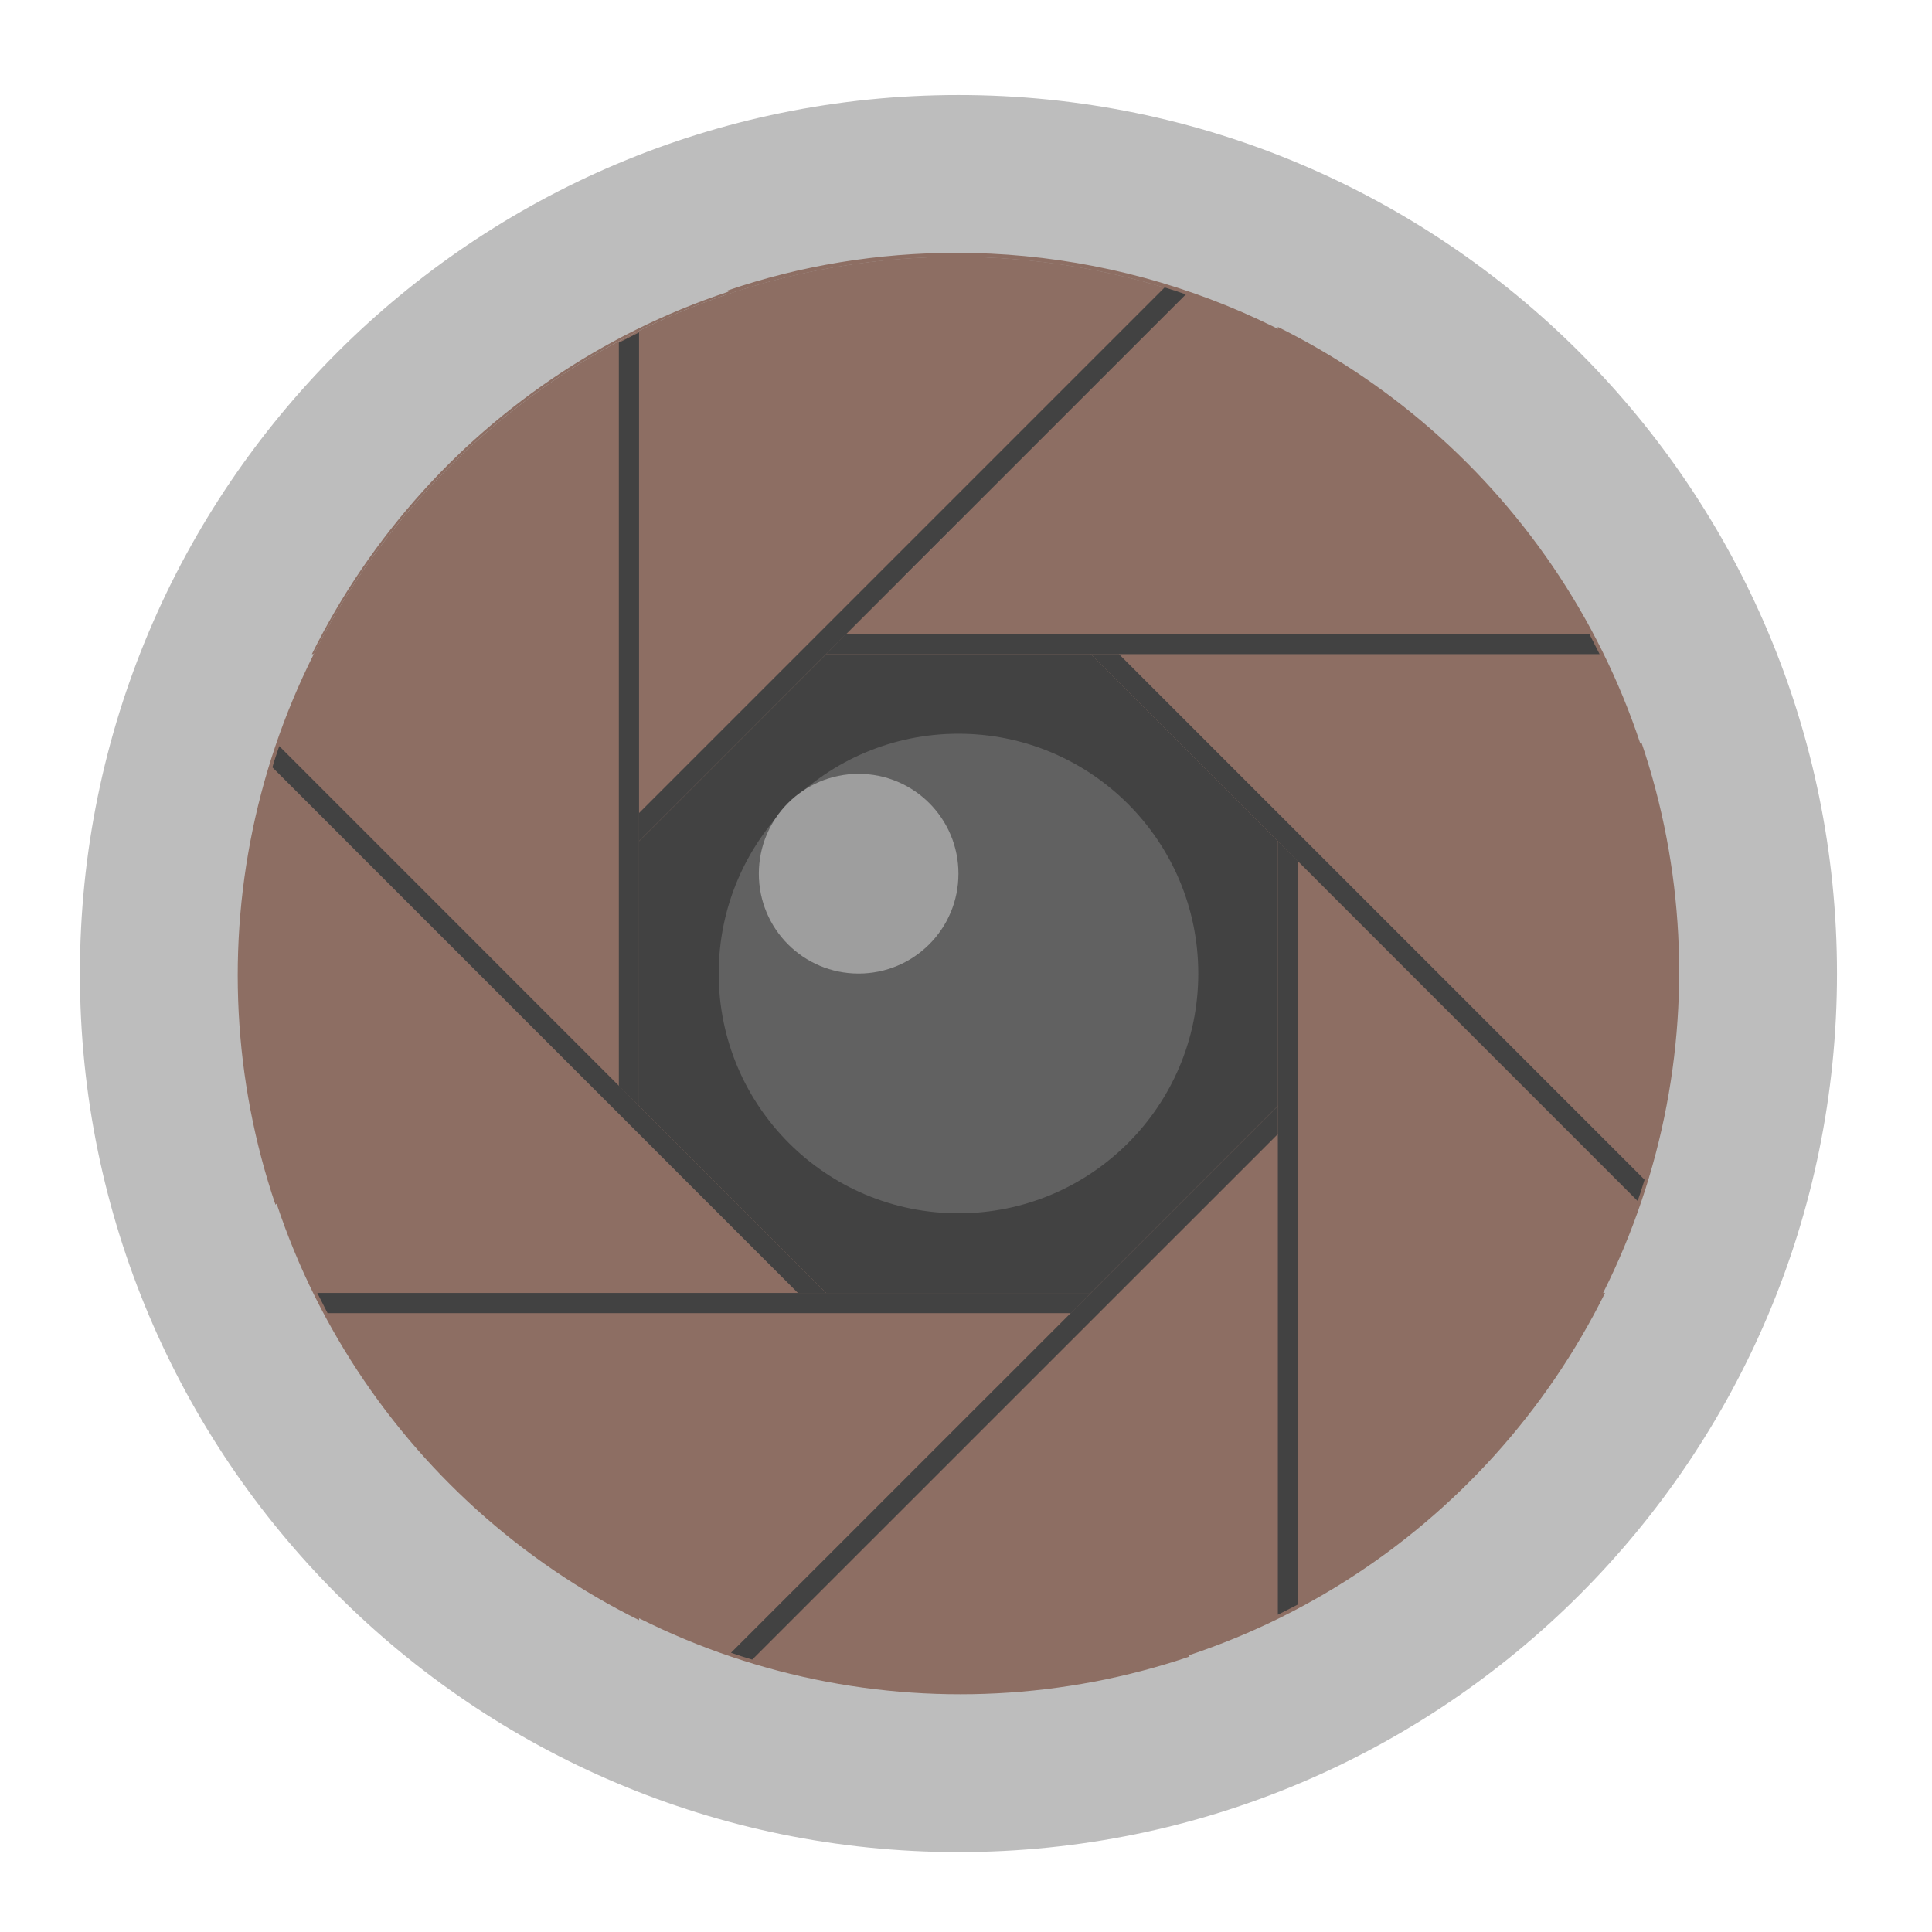
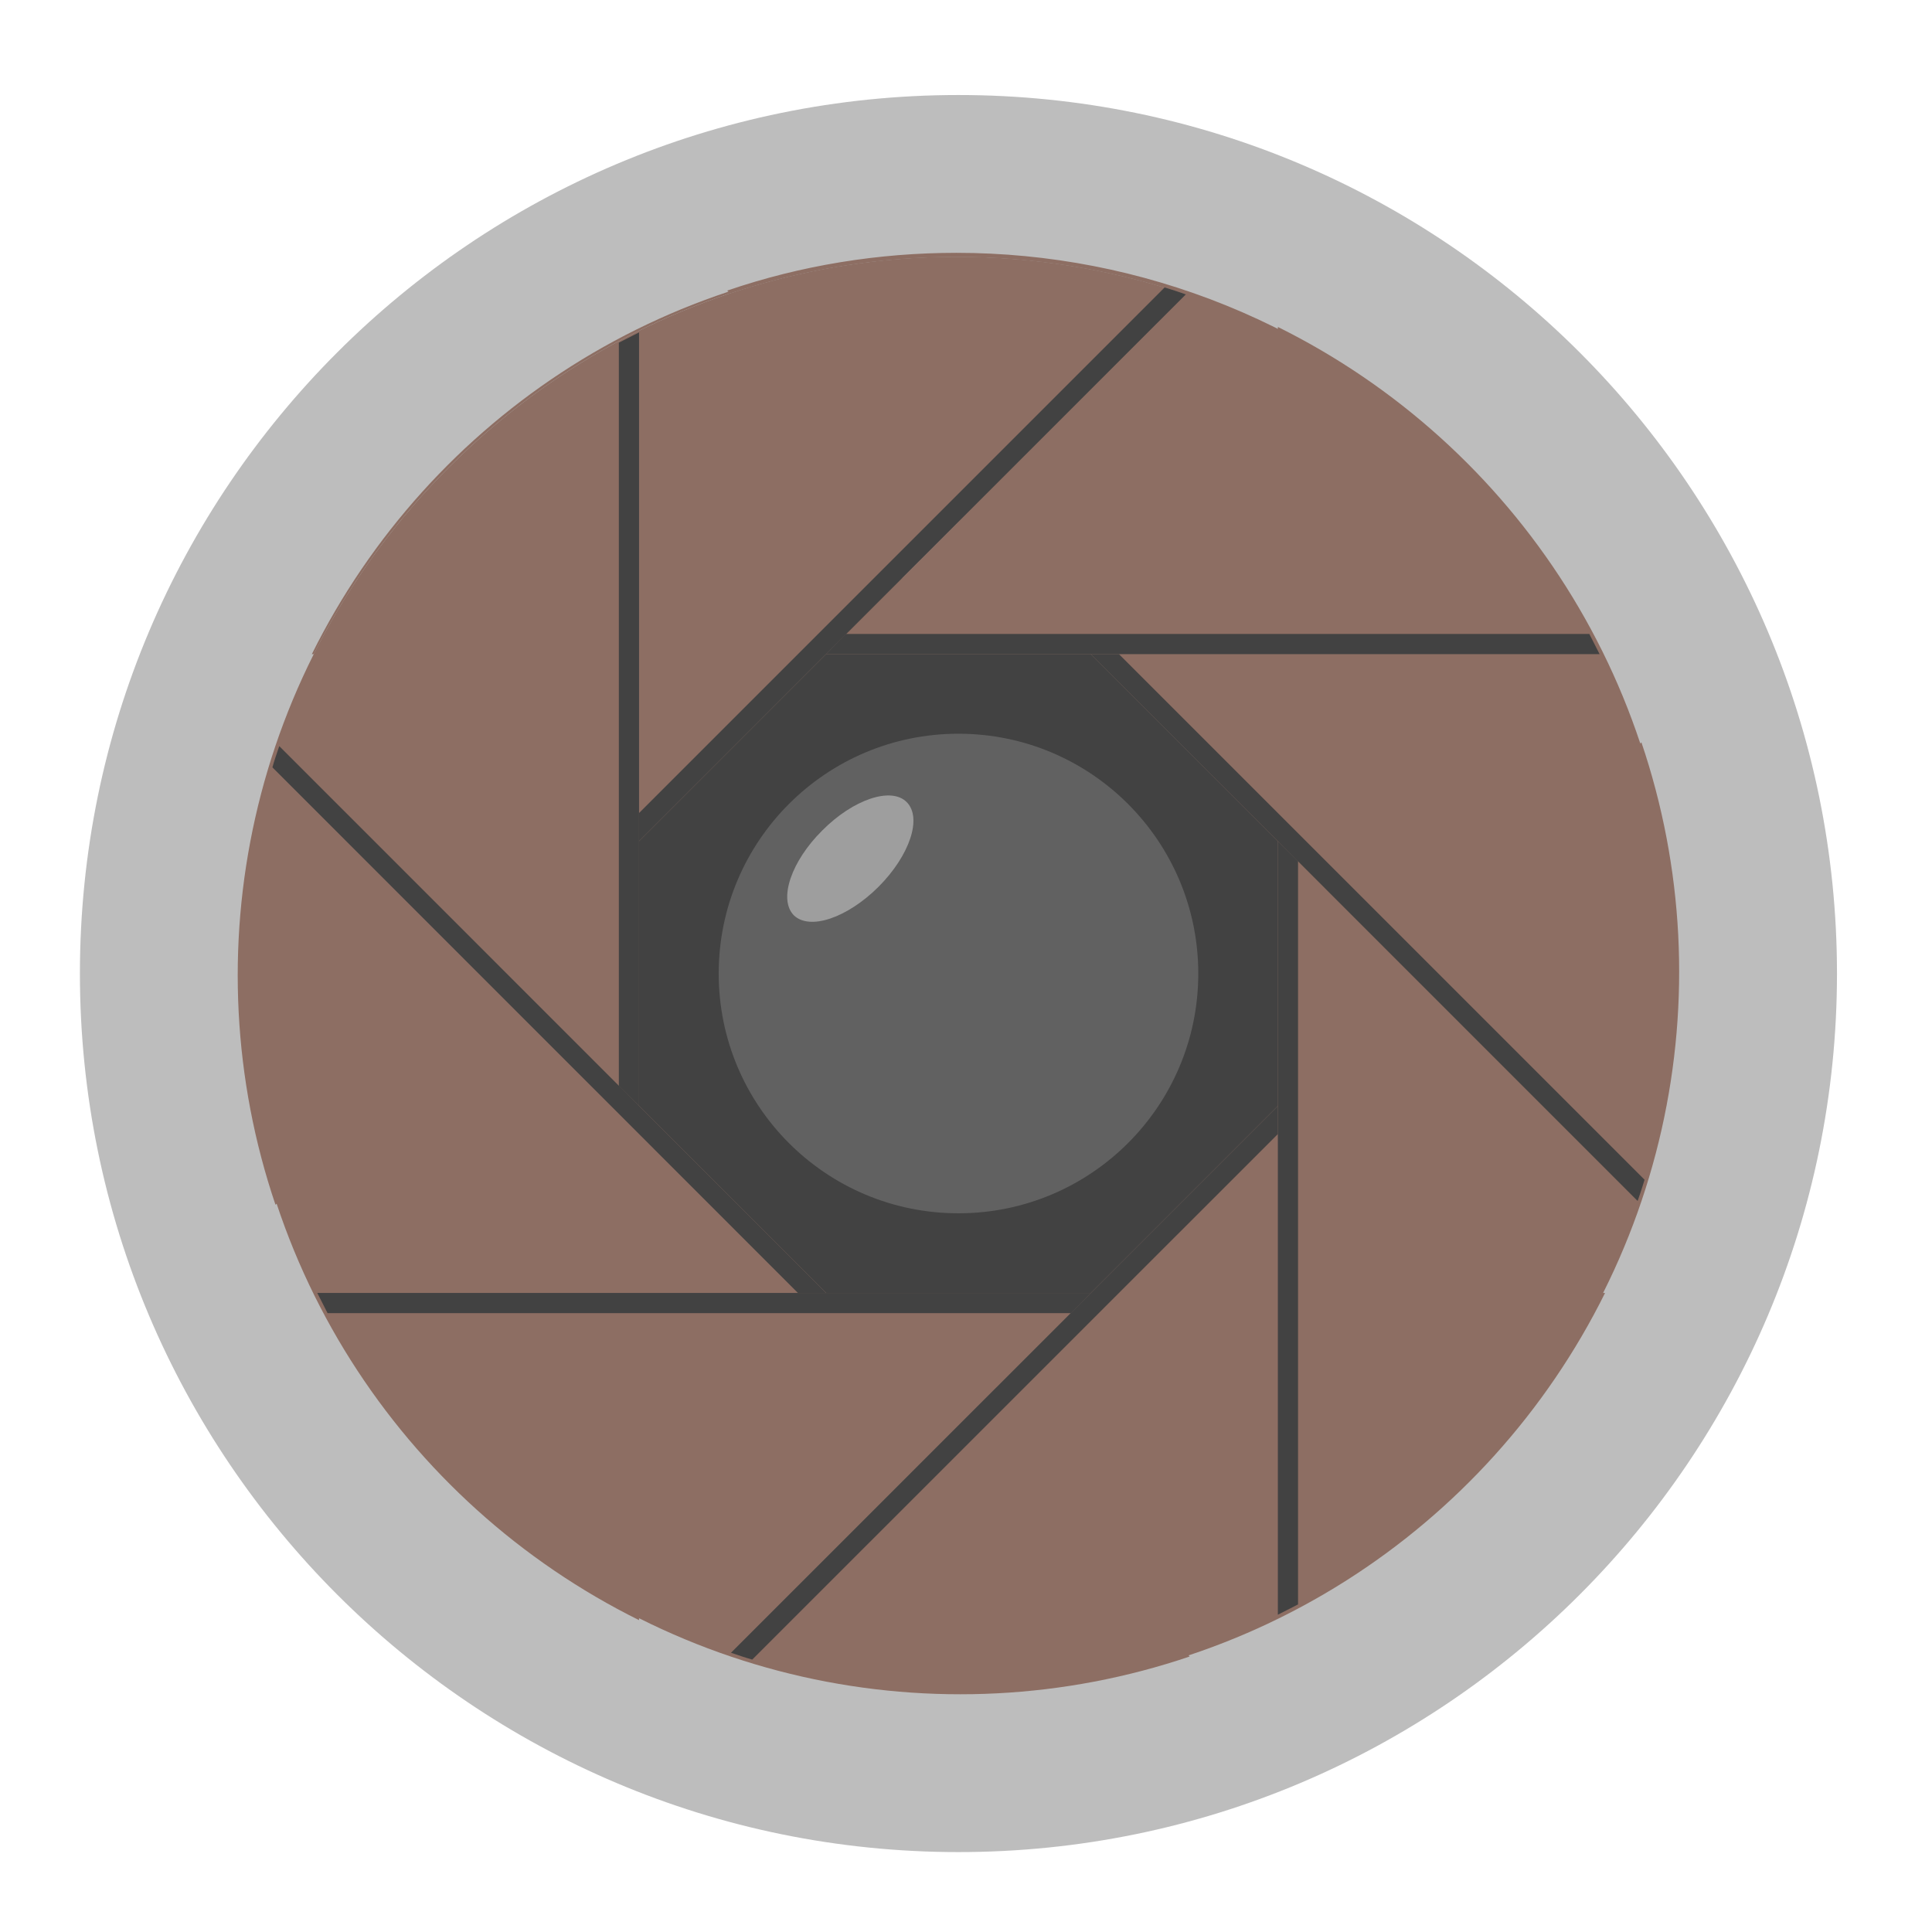
<svg xmlns="http://www.w3.org/2000/svg" width="22px" height="22px" viewBox="0 0 22 22" version="1.1">
  <g id="surface1">
    <path style=" stroke:none;fill-rule:nonzero;fill:rgb(74.118%,74.118%,74.118%);fill-opacity:1;" d="M 10.914 1.082 C 16.438 1.082 20.918 5.562 20.918 11.086 C 20.918 16.609 16.438 21.09 10.914 21.09 C 5.391 21.09 0.91 16.609 0.91 11.086 C 0.91 5.562 5.391 1.082 10.914 1.082 Z M 10.914 1.082 " />
    <path style=" stroke:none;fill-rule:nonzero;fill:rgb(25.882%,25.882%,25.882%);fill-opacity:1;" d="M 10.914 6.539 C 13.426 6.539 15.461 8.574 15.461 11.086 C 15.461 13.598 13.426 15.633 10.914 15.633 C 8.402 15.633 6.367 13.598 6.367 11.086 C 6.367 8.574 8.402 6.539 10.914 6.539 Z M 10.914 6.539 " />
    <path style=" stroke:none;fill-rule:nonzero;fill:rgb(55.294%,43.137%,38.824%);fill-opacity:1;" d="M 5.109 5.324 C 2.832 7.605 2.172 10.871 3.137 13.719 L 13.504 3.352 C 10.656 2.391 7.387 3.047 5.109 5.324 Z M 5.109 5.324 " />
    <path style=" stroke:none;fill-rule:nonzero;fill:rgb(55.294%,43.137%,38.824%);fill-opacity:1;" d="M 2.734 11.117 C 2.734 14.34 4.582 17.113 7.277 18.449 L 7.277 3.785 C 4.582 5.121 2.734 7.895 2.734 11.117 Z M 2.734 11.117 " />
    <path style=" stroke:none;fill-rule:nonzero;fill:rgb(55.294%,43.137%,38.824%);fill-opacity:1;" d="M 5.152 16.891 C 7.434 19.168 10.699 19.828 13.547 18.863 L 3.18 8.496 C 2.219 11.344 2.875 14.613 5.152 16.891 Z M 5.152 16.891 " />
    <path style=" stroke:none;fill-rule:nonzero;fill:rgb(55.294%,43.137%,38.824%);fill-opacity:1;" d="M 10.945 19.266 C 14.168 19.266 16.941 17.418 18.277 14.723 L 3.613 14.723 C 4.949 17.418 7.723 19.266 10.945 19.266 Z M 10.945 19.266 " />
    <path style=" stroke:none;fill-rule:nonzero;fill:rgb(55.294%,43.137%,38.824%);fill-opacity:1;" d="M 16.719 16.848 C 18.996 14.566 19.656 11.301 18.691 8.453 L 8.324 18.82 C 11.172 19.781 14.441 19.125 16.719 16.848 Z M 16.719 16.848 " />
    <path style=" stroke:none;fill-rule:nonzero;fill:rgb(55.294%,43.137%,38.824%);fill-opacity:1;" d="M 19.094 11.055 C 19.094 7.832 17.246 5.059 14.551 3.723 L 14.551 18.387 C 17.246 17.051 19.094 14.277 19.094 11.055 Z M 19.094 11.055 " />
    <path style=" stroke:none;fill-rule:nonzero;fill:rgb(55.294%,43.137%,38.824%);fill-opacity:1;" d="M 10.891 2.879 C 10.008 2.879 9.125 3.02 8.281 3.309 L 8.312 3.34 C 9.996 2.781 11.824 2.785 13.504 3.352 L 10.914 5.941 L 18.648 13.676 C 19.609 10.828 18.953 7.559 16.676 5.281 C 15.074 3.68 12.98 2.879 10.891 2.879 Z M 10.891 2.879 " />
    <path style=" stroke:none;fill-rule:nonzero;fill:rgb(55.294%,43.137%,38.824%);fill-opacity:1;" d="M 10.883 2.906 C 7.66 2.906 4.887 4.754 3.551 7.449 L 3.574 7.449 C 3.957 6.684 4.469 5.965 5.109 5.324 C 7.387 3.047 10.656 2.391 13.504 3.352 L 9.406 7.449 L 18.215 7.449 C 16.879 4.754 14.105 2.906 10.883 2.906 Z M 10.883 2.906 " />
    <path style=" stroke:none;fill-rule:nonzero;fill:rgb(25.882%,25.882%,25.882%);fill-opacity:1;" d="M 9.633 7.219 L 9.406 7.449 L 18.215 7.449 C 18.176 7.371 18.137 7.297 18.098 7.219 Z M 9.633 7.219 " />
    <path style=" stroke:none;fill-rule:nonzero;fill:rgb(38.039%,38.039%,38.039%);fill-opacity:1;" d="M 10.914 8.355 C 12.422 8.355 13.645 9.578 13.645 11.086 C 13.645 12.594 12.422 13.816 10.914 13.816 C 9.406 13.816 8.184 12.594 8.184 11.086 C 8.184 9.578 9.406 8.355 10.914 8.355 Z M 10.914 8.355 " />
    <path style=" stroke:none;fill-rule:nonzero;fill:rgb(25.882%,25.882%,25.882%);fill-opacity:1;" d="M 7.277 9.258 L 7.277 9.578 L 13.504 3.352 C 13.422 3.324 13.344 3.297 13.262 3.273 Z M 7.277 9.258 " />
    <path style=" stroke:none;fill-rule:nonzero;fill:rgb(25.882%,25.882%,25.882%);fill-opacity:1;" d="M 7.047 12.367 L 7.277 12.594 L 7.277 3.785 C 7.199 3.824 7.125 3.863 7.047 3.902 Z M 7.047 12.367 " />
    <path style=" stroke:none;fill-rule:nonzero;fill:rgb(25.882%,25.882%,25.882%);fill-opacity:1;" d="M 9.086 14.723 L 9.406 14.723 L 3.18 8.496 C 3.152 8.578 3.125 8.656 3.102 8.738 Z M 9.086 14.723 " />
    <path style=" stroke:none;fill-rule:nonzero;fill:rgb(25.882%,25.882%,25.882%);fill-opacity:1;" d="M 12.195 14.953 L 12.422 14.723 L 3.613 14.723 C 3.652 14.801 3.691 14.875 3.73 14.953 Z M 12.195 14.953 " />
    <path style=" stroke:none;fill-rule:nonzero;fill:rgb(25.882%,25.882%,25.882%);fill-opacity:1;" d="M 14.551 12.914 L 14.551 12.594 L 8.324 18.82 C 8.406 18.848 8.484 18.875 8.566 18.898 Z M 14.551 12.914 " />
    <path style=" stroke:none;fill-rule:nonzero;fill:rgb(25.882%,25.882%,25.882%);fill-opacity:1;" d="M 14.781 9.805 L 14.551 9.578 L 14.551 18.387 C 14.629 18.348 14.703 18.309 14.781 18.27 Z M 14.781 9.805 " />
    <path style=" stroke:none;fill-rule:nonzero;fill:rgb(25.882%,25.882%,25.882%);fill-opacity:1;" d="M 12.742 7.449 L 12.422 7.449 L 18.648 13.676 C 18.676 13.594 18.703 13.516 18.727 13.434 Z M 12.742 7.449 " />
-     <path style=" stroke:none;fill-rule:nonzero;fill:rgb(61.961%,61.961%,61.961%);fill-opacity:1;" d="M 9.777 8.812 C 10.406 8.812 10.914 9.32 10.914 9.949 C 10.914 10.578 10.406 11.086 9.777 11.086 C 9.148 11.086 8.641 10.578 8.641 9.949 C 8.641 9.32 9.148 8.812 9.777 8.812 Z M 9.777 8.812 " />
+     <path style=" stroke:none;fill-rule:nonzero;fill:rgb(61.961%,61.961%,61.961%);fill-opacity:1;" d="M 10.324 9.133 C 10.504 9.312 10.359 9.742 10.004 10.098 C 9.648 10.453 9.219 10.598 9.039 10.422 C 8.863 10.242 9.008 9.809 9.363 9.457 C 9.715 9.102 10.148 8.957 10.324 9.133 Z M 10.324 9.133 " />
  </g>
</svg>
